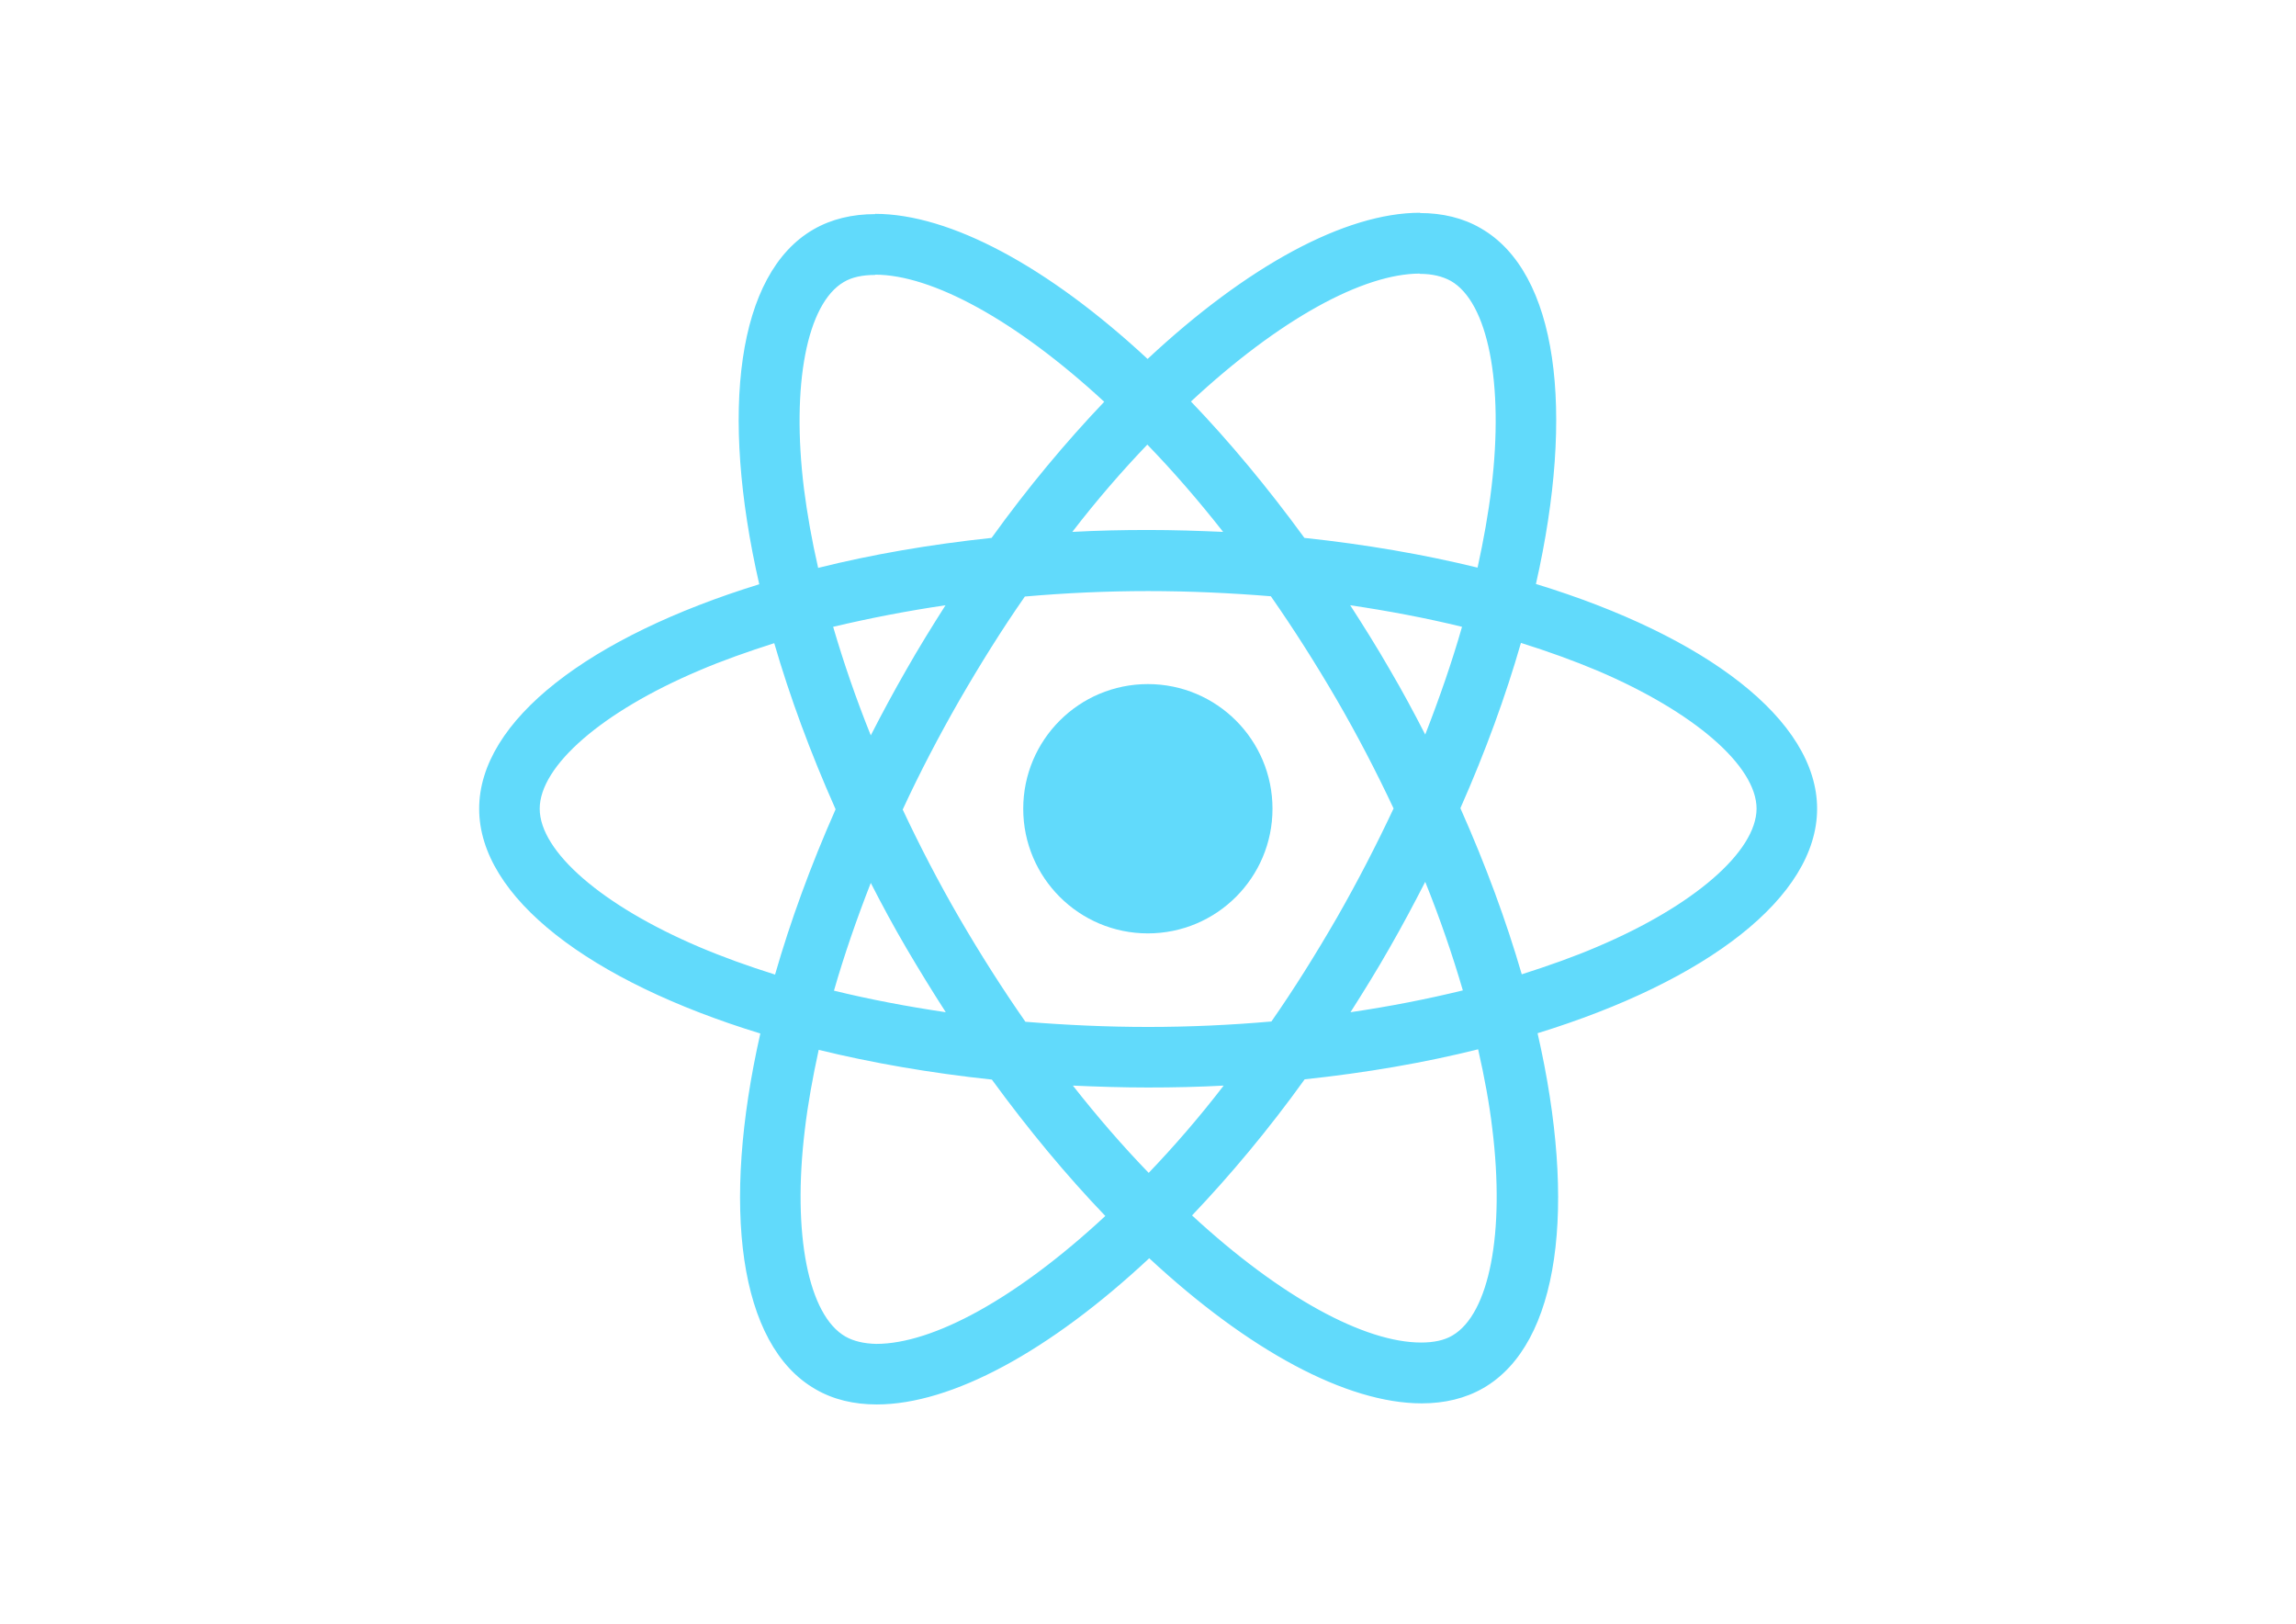
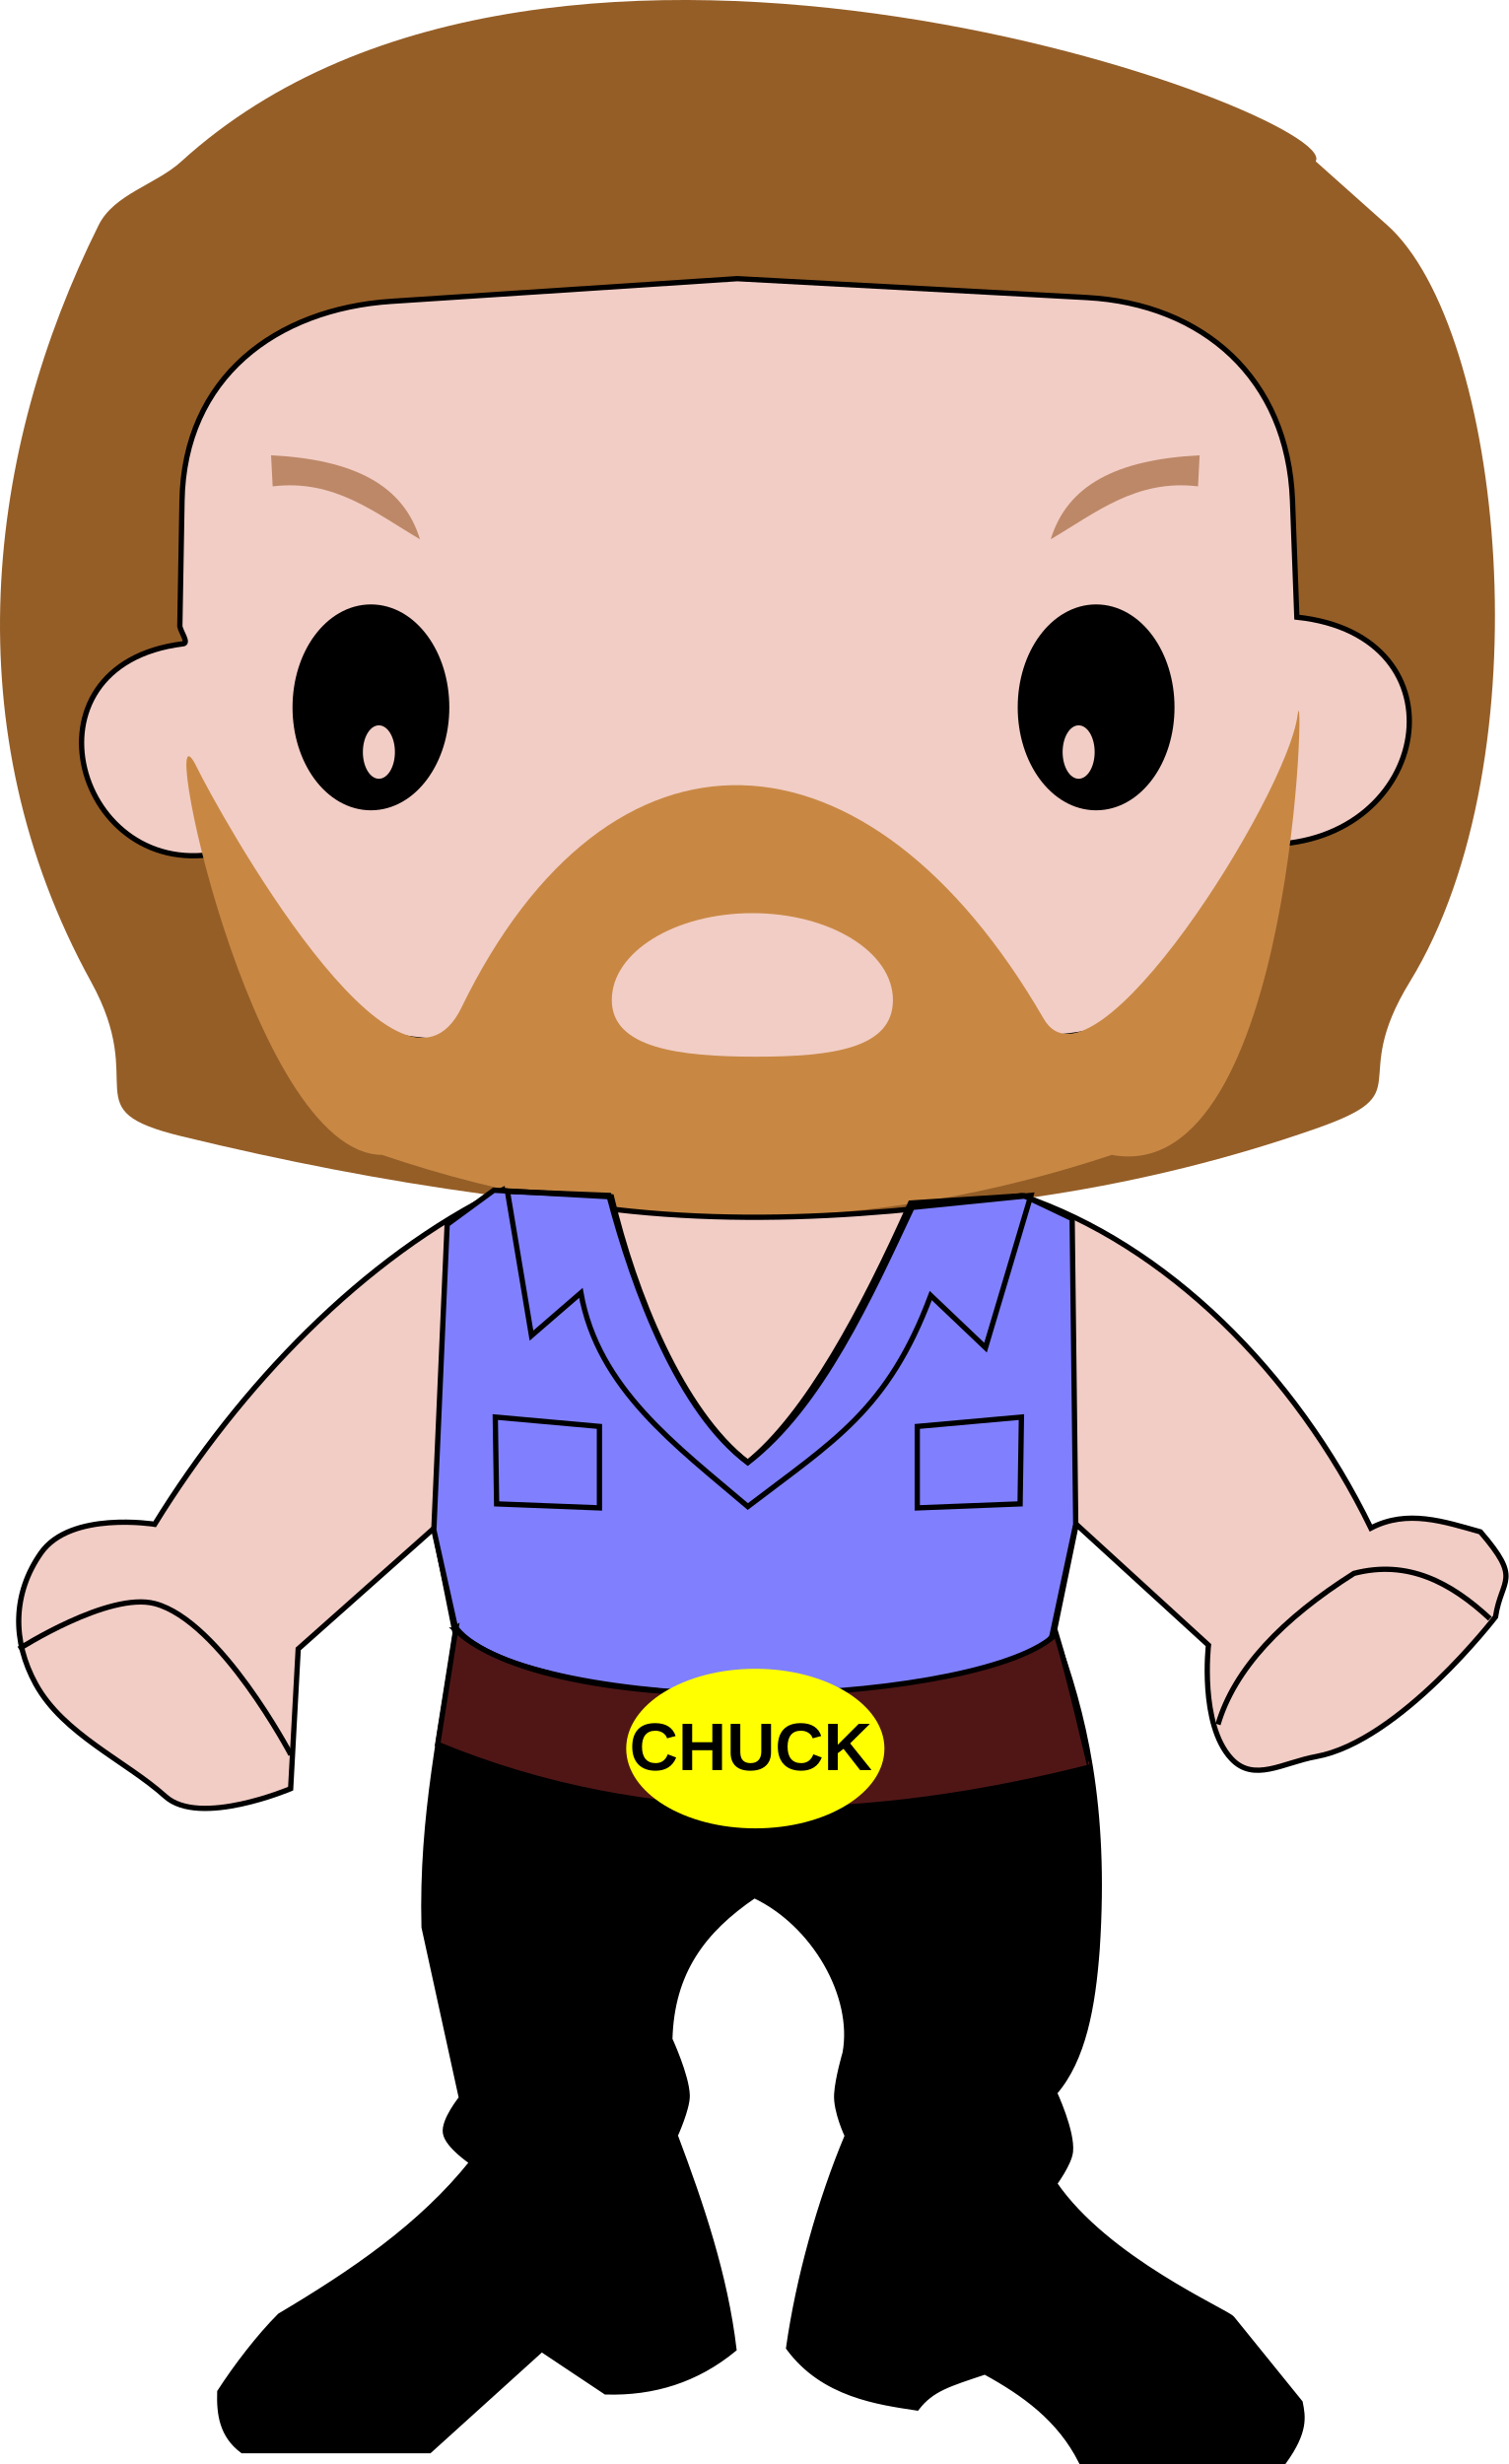
- <svg xmlns="http://www.w3.org/2000/svg" viewBox="0 0 841.9 595.3">
-   <g fill="#61DAFB">
-     <path d="M666.3 296.5c0-32.5-40.7-63.3-103.1-82.4 14.4-63.6 8-114.2-20.2-130.4-6.5-3.8-14.1-5.6-22.4-5.6v22.3c4.6 0 8.3.9 11.4 2.6 13.6 7.8 19.5 37.5 14.9 75.7-1.1 9.4-2.9 19.3-5.1 29.4-19.6-4.8-41-8.5-63.5-10.9-13.5-18.5-27.5-35.3-41.6-50 32.6-30.3 63.2-46.9 84-46.9V78c-27.5 0-63.5 19.6-99.9 53.6-36.4-33.8-72.4-53.2-99.9-53.2v22.3c20.7 0 51.4 16.5 84 46.6-14 14.7-28 31.4-41.3 49.9-22.6 2.4-44 6.1-63.6 11-2.3-10-4-19.7-5.2-29-4.7-38.2 1.1-67.9 14.6-75.8 3-1.8 6.9-2.6 11.5-2.6V78.5c-8.4 0-16 1.8-22.6 5.6-28.1 16.2-34.4 66.7-19.9 130.1-62.2 19.2-102.7 49.9-102.7 82.3 0 32.5 40.7 63.3 103.1 82.4-14.4 63.6-8 114.2 20.2 130.4 6.5 3.8 14.1 5.6 22.5 5.6 27.5 0 63.5-19.6 99.9-53.6 36.4 33.8 72.4 53.2 99.9 53.2 8.4 0 16-1.8 22.6-5.6 28.1-16.2 34.4-66.7 19.9-130.1 62-19.1 102.5-49.9 102.5-82.3zm-130.2-66.7c-3.7 12.9-8.3 26.2-13.5 39.5-4.1-8-8.4-16-13.1-24-4.6-8-9.5-15.8-14.4-23.4 14.2 2.1 27.9 4.7 41 7.9zm-45.8 106.5c-7.8 13.5-15.8 26.3-24.1 38.2-14.9 1.3-30 2-45.2 2-15.1 0-30.2-.7-45-1.9-8.3-11.9-16.4-24.6-24.2-38-7.6-13.1-14.5-26.4-20.8-39.8 6.2-13.4 13.2-26.8 20.7-39.9 7.8-13.5 15.8-26.3 24.1-38.2 14.9-1.3 30-2 45.2-2 15.1 0 30.2.7 45 1.9 8.3 11.9 16.4 24.6 24.2 38 7.6 13.1 14.5 26.4 20.8 39.8-6.3 13.4-13.2 26.8-20.7 39.9zm32.3-13c5.4 13.4 10 26.8 13.8 39.8-13.1 3.2-26.9 5.9-41.2 8 4.9-7.7 9.8-15.6 14.4-23.7 4.6-8 8.9-16.1 13-24.1zM421.2 430c-9.3-9.6-18.6-20.3-27.8-32 9 .4 18.2.7 27.5.7 9.4 0 18.7-.2 27.8-.7-9 11.7-18.3 22.4-27.5 32zm-74.4-58.9c-14.2-2.1-27.9-4.7-41-7.9 3.7-12.9 8.3-26.2 13.5-39.5 4.1 8 8.4 16 13.1 24 4.7 8 9.5 15.8 14.4 23.4zM420.7 163c9.3 9.6 18.6 20.3 27.8 32-9-.4-18.2-.7-27.5-.7-9.4 0-18.7.2-27.8.7 9-11.7 18.3-22.4 27.5-32zm-74 58.9c-4.9 7.7-9.8 15.6-14.4 23.7-4.6 8-8.9 16-13 24-5.4-13.4-10-26.8-13.8-39.8 13.1-3.1 26.9-5.8 41.2-7.9zm-90.5 125.2c-35.4-15.1-58.3-34.9-58.3-50.6 0-15.7 22.9-35.6 58.3-50.6 8.6-3.7 18-7 27.7-10.1 5.7 19.6 13.2 40 22.5 60.9-9.2 20.8-16.6 41.1-22.2 60.6-9.9-3.1-19.3-6.5-28-10.2zM310 490c-13.6-7.8-19.5-37.5-14.9-75.7 1.1-9.4 2.9-19.3 5.1-29.4 19.6 4.8 41 8.5 63.5 10.9 13.5 18.5 27.5 35.3 41.6 50-32.6 30.3-63.2 46.9-84 46.9-4.5-.1-8.3-1-11.3-2.7zm237.2-76.2c4.7 38.2-1.1 67.9-14.6 75.8-3 1.8-6.9 2.6-11.5 2.6-20.7 0-51.4-16.5-84-46.6 14-14.7 28-31.4 41.3-49.9 22.6-2.4 44-6.1 63.6-11 2.3 10.1 4.1 19.8 5.2 29.1zm38.5-66.7c-8.6 3.7-18 7-27.7 10.1-5.7-19.6-13.2-40-22.5-60.9 9.2-20.8 16.6-41.1 22.2-60.6 9.9 3.1 19.3 6.5 28.1 10.2 35.4 15.1 58.3 34.9 58.3 50.6-.1 15.7-23 35.6-58.4 50.6zM320.8 78.4z" />
-     <circle cx="420.9" cy="296.5" r="45.7" />
-     <path d="M520.5 78.1z" />
+ <svg xmlns="http://www.w3.org/2000/svg" id="svg6390" viewBox="0 0 643.22 1050.6" version="1.1">
+   <g id="layer1" transform="translate(-54.803 -5.6377)">
+     <g id="g7081" transform="matrix(2.2546,0,0,2.2546,-2024.7,-46.71)">
+       <g id="g7026">
+         <path id="rect6932" style="fill:#955e27" d="m956.65 53.73c70.244-63.948 219.65-8.93 214.5 0l13.508 12.048c21.929 19.559 30.204 100.85 4.286 143.13-11.968 19.523 2.344 20.722-17.794 27.763-65.138 22.774-137.07 20.258-214.5 1.429-20.729-5.041-6.04-9.129-17.08-29.191-26.255-47.711-19.854-100.43 1.429-143.13 2.937-5.893 10.782-7.616 15.651-12.048z" />
+         <path id="rect6407" style="stroke:#000000;fill:#f2cdc5" d="m996.39 80.202 65.371-4.286 66.085 3.571c21.922 1.185 38.047 15.164 38.915 38.401l0.823 22.046c32.378 3.395 25.592 42.708-5.527 43-4.491 22.815-21.542 36.411-43.496 36.554l-110.03 0.714c-21.523 0.14-41.547-10.54-43.741-33.689-0.068-0.713 0.49-2.302-0.207-2.138-27.672 6.509-39.734-35.471-7.599-39.406 1.115-0.137-0.435-2.201-0.639-3.297l0.414-23.784c0.405-23.249 17.722-36.25 39.629-37.687z" />
+         <path id="path6921" style="stroke-linejoin:round;stroke:#000000;stroke-width:3.938;stroke-linecap:round;fill:#000000" d="m304.29 215.58c0 9.665-5.756 17.5-12.857 17.5-7.101 0-12.857-7.835-12.857-17.5s5.756-17.5 12.857-17.5c7.101 0 12.857 7.835 12.857 17.5z" transform="translate(701.05,-58.589)" />
+         <path id="path6923" style="stroke-linejoin:round;stroke:#000000;stroke-width:3.938;stroke-linecap:round;fill:#000000" d="m304.29 215.58c0 9.665-5.756 17.5-12.857 17.5-7.101 0-12.857-7.835-12.857-17.5s5.756-17.5 12.857-17.5c7.101 0 12.857 7.835 12.857 17.5z" transform="translate(838.19,-58.589)" />
+         <path id="path6925" style="fill:#bd8868" d="m973.9 115.2c11.667-1.429 19.388 5.033 27.857 10-3.117-10.18-12.337-15.07-28.153-15.88z" />
+         <path id="path6927" d="m1148.9 115.2c-11.667-1.429-19.388 5.033-27.857 10 3.117-10.18 12.337-15.07 28.153-15.88z" style="fill:#bd8868" />
+         <path id="rect6935" style="fill:#c88844" d="m1009.6 213.77c27.988-57.482 76.865-55.373 110.13 2.143 9.415 16.281 45.953-42.228 47.972-57.321 1.563-11.678-0.299 89.462-35.115 83.036-44.706 14.819-90.585 16.147-137.98 0-25.109-0.198-43.162-89.989-35.059-73.331 3.909 8.037 38.113 70.008 50.059 45.474z" />
+         <path id="path6918" style="fill:#f2cdc5" d="m1091.2 212.34c0 9.073-11.187 10.714-25.868 10.714s-27.296-1.641-27.296-10.714c0-9.073 11.901-16.429 26.582-16.429s26.582 7.355 26.582 16.429z" />
+         <path id="path6946" style="stroke:#000000;stroke-width:1px;fill:#f2cdc5" d="m1017.3 248.27c-26.27 12.672-49.663 37.146-65.714 63.214 0 0-15.9-2.577-21.5 5.418-5.371 7.668-5.489 16.625-0.974 24.827 5.219 9.481 17.039 14.502 24.495 21.219 6.487 5.845 23.694-1.464 23.694-1.464l1.429-26.429 25.714-22.857 4.286 21.429 112.14 2.143 5-24.286 25 22.857s-1.717 14.911 4.286 21.429c4.27 4.637 9.785 0.782 16.072-0.357 15.831-2.868 33.928-26.429 33.928-26.429 1.121-7.395 5.067-6.867-2.857-16.071-6.905-1.933-13.81-4.312-20.714-0.714-14.389-29.579-38.788-53.697-66.071-62.857-32.738 4.727-65.476 6.503-98.214-1.071z" />
+         <path id="path6938" style="stroke:#000000;stroke-width:1px;fill:#8080ff" d="m1006.9 254.78-2.52 57.769 4.793 21.592c37.039 14.544 74.078 12.657 111.12 3.03l5.476-25.696-0.677-57.793-9.145-4.35-21.412 1.399c-9.13 20.432-19.667 40.038-30.81 49.064-12.444-9.711-21.393-31.779-25.759-50.24l-22.23-1.244z" />
+         <path id="path6940" style="stroke:#000000;stroke-width:1px;fill:none" d="m1018.3 248.53 4.546 27.274 9.344-8.081c3.19 18.052 17.994 28.844 31.567 40.406 16.145-12.353 26.474-18.19 34.598-39.901l10.354 9.849 8.586-28.789-22.476 2.273c-7.796 16.615-17.234 37.651-31.062 48.235-12.871-9.515-21.474-32.239-26.264-50.508z" />
+         <path id="path6942" style="stroke:#000000;stroke-width:1px;fill:none" d="m1016 291.21 0.253 16.415 19.446 0.758v-15.405z" />
+         <path id="path6944" d="m1115.5 291.21-0.253 16.415-19.445 0.758v-15.405z" style="stroke:#000000;stroke-width:1px;fill:none" />
+         <path id="path6948" style="fill-rule:evenodd;fill:#f2cdc5" d="m635.39 209.89c0 2.789-1.357 5.051-3.03 5.051s-3.03-2.261-3.03-5.051 1.357-5.051 3.03-5.051 3.03 2.261 3.03 5.051z" transform="translate(361.63,-44.447)" />
+         <path id="path6950" style="fill-rule:evenodd;fill:#f2cdc5" d="m635.39 209.89c0 2.789-1.357 5.051-3.03 5.051s-3.03-2.261-3.03-5.051 1.357-5.051 3.03-5.051 3.03 2.261 3.03 5.051z" transform="translate(493.96,-44.447)" />
+         <path id="path6952" style="stroke:#000000;stroke-width:1px;fill:#000000" d="m1008.6 331.11c-2.528 18.348-6.609 35.144-6.061 56.569l7.071 32.325s-3.397 4.184-3.03 6.566c0.381 2.474 5.051 5.556 5.051 5.556-9.673 12.129-22.696 20.909-36.366 29.042-3.925 3.933-8.23 9.537-11.364 14.395-0.125 4.223 0.42 8.222 4.293 11.112h35.355l21.213-19.193 12.122 8.081c9.069 0.271 17.194-2.292 24.244-8.081-1.65-13.879-6.134-27.192-11.112-40.406 0 0 2.331-5.112 2.273-7.576-0.086-3.681-3.283-10.607-3.283-10.607 0.343-12.671 6.223-20.596 15.984-27.213 11.309 5.333 19.159 18.949 17.173 29.8 0 0-1.408 4.768-1.589 7.767-0.199 3.287 2.008 7.885 2.008 7.885-5.188 12.33-9.265 27.097-11.099 40.098 6.533 8.901 17.06 10.273 24.244 11.364 2.81-3.637 6.037-4.526 12.879-6.819 7.388 4.048 14.132 8.868 18.183 16.92h38.386c4.065-5.668 3.571-8.405 3.03-11.112l-12.879-15.91c-1.045-1.291-23.755-11.095-33.588-25.506 0 0 2.808-3.813 3.03-6.061 0.378-3.821-3.03-11.112-3.03-11.112 5.482-6.303 7.276-16.295 8.081-27.274 1.759-27.153-2.505-44.449-8.081-59.599-10.396 15.979-100.05 15.666-113.14-1.01z" />
+         <path id="path6954" style="stroke:#000000;stroke-width:1px;fill:#501616" d="m1008.5 331.49-3.393 21.607c40.173 16.621 82.272 14.692 123.39 4.286-0.083 0.059-3.847-16.845-6.429-25.179-12.874 12.998-93.789 17.667-113.57-0.714z" />
+         <path id="path6956" style="fill-rule:evenodd;fill:#ffff00" d="m397.78 401.92c0 9.221-12.095 16.696-27.015 16.696s-27.015-7.475-27.015-16.696c0-9.221 12.095-16.696 27.015-16.696s27.015 7.475 27.015 16.696z" transform="matrix(.90374 0 0 .90374 730.1 -9.3311)" />
+         <path id="path6958" style="stroke:#000000;stroke-width:1px;fill:none" d="m925.92 335.06s16.979-10.878 25.714-8.571c12.389 3.271 25.714 28.571 25.714 28.571" />
+         <path id="path6962" d="m1204.1 329.34c-7.378-6.834-15.494-11.209-25.714-8.571-13.585 8.612-22.602 18.055-25.714 28.571" style="stroke:#000000;stroke-width:1px;fill:none" />
+       </g>
+       <text id="text7048" style="font-size:12.707px;font-family:Arial;letter-spacing:0px;word-spacing:0px;font-weight:bold;line-height:125%;fill:#000000" y="357.963" x="1041.386" xml:space="preserve">
+         <tspan id="tspan7050" y="357.963" x="1041.386">CHUCK</tspan>
+       </text>
+     </g>
  </g>
</svg>
